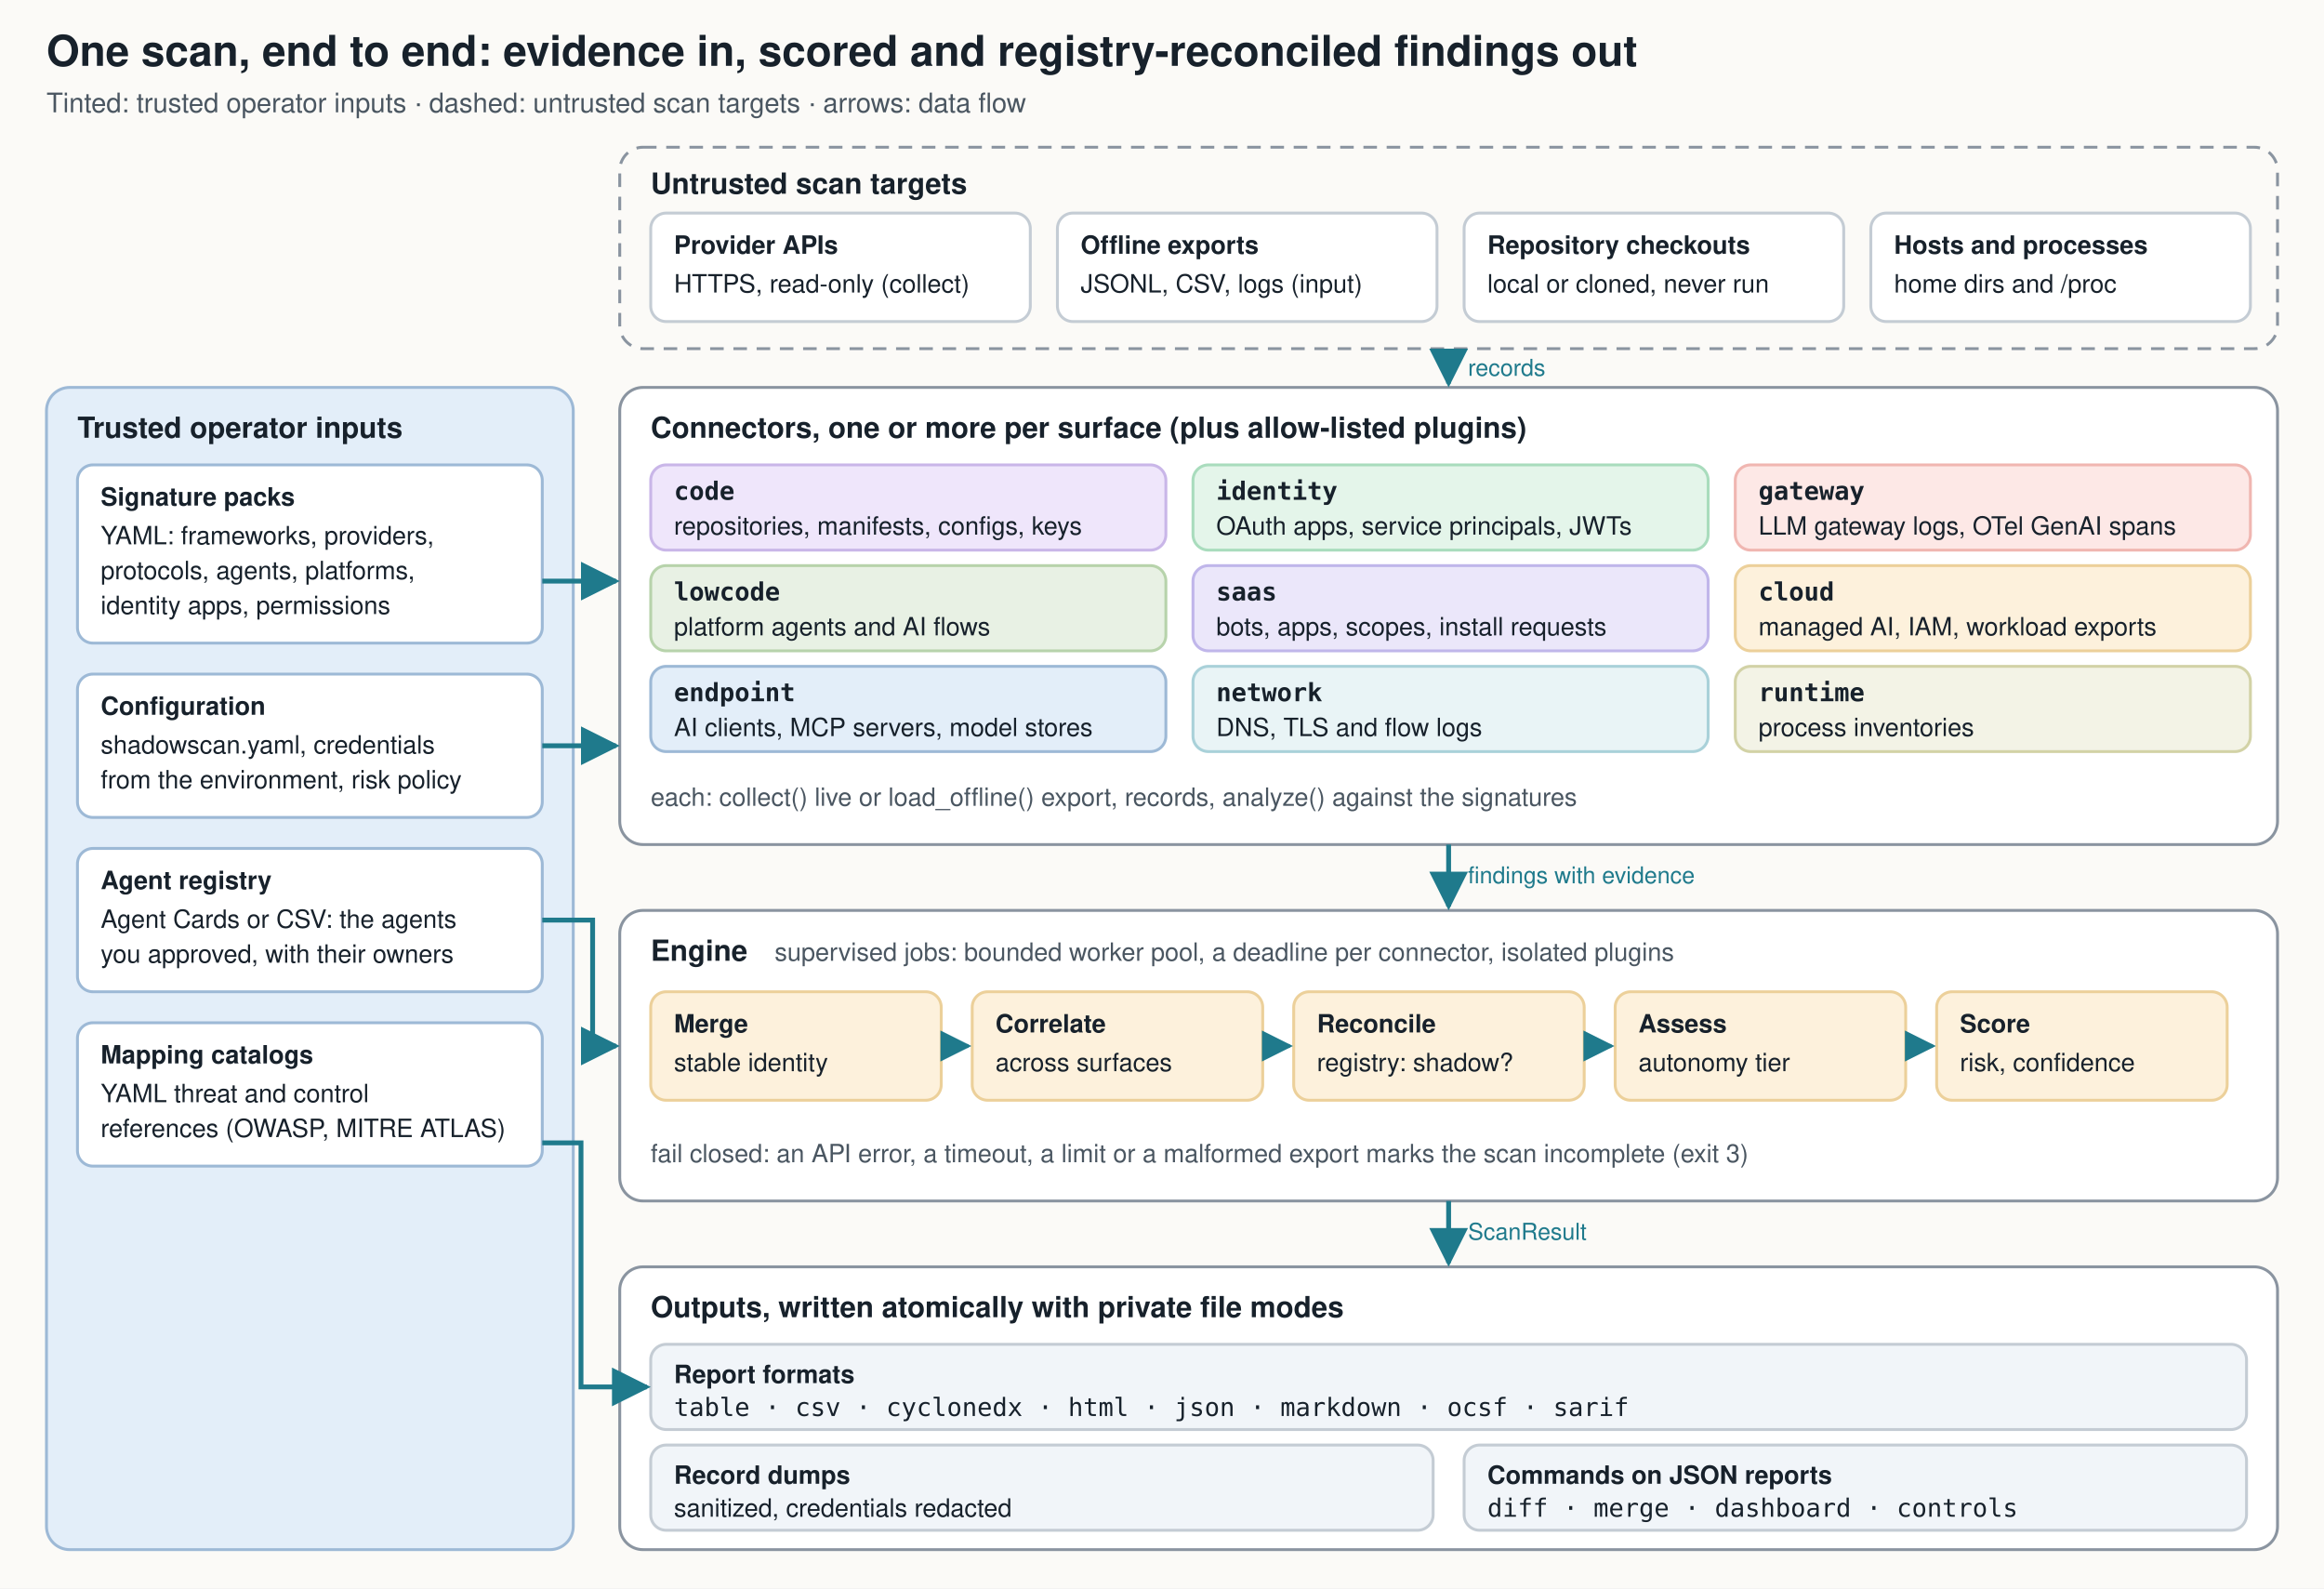
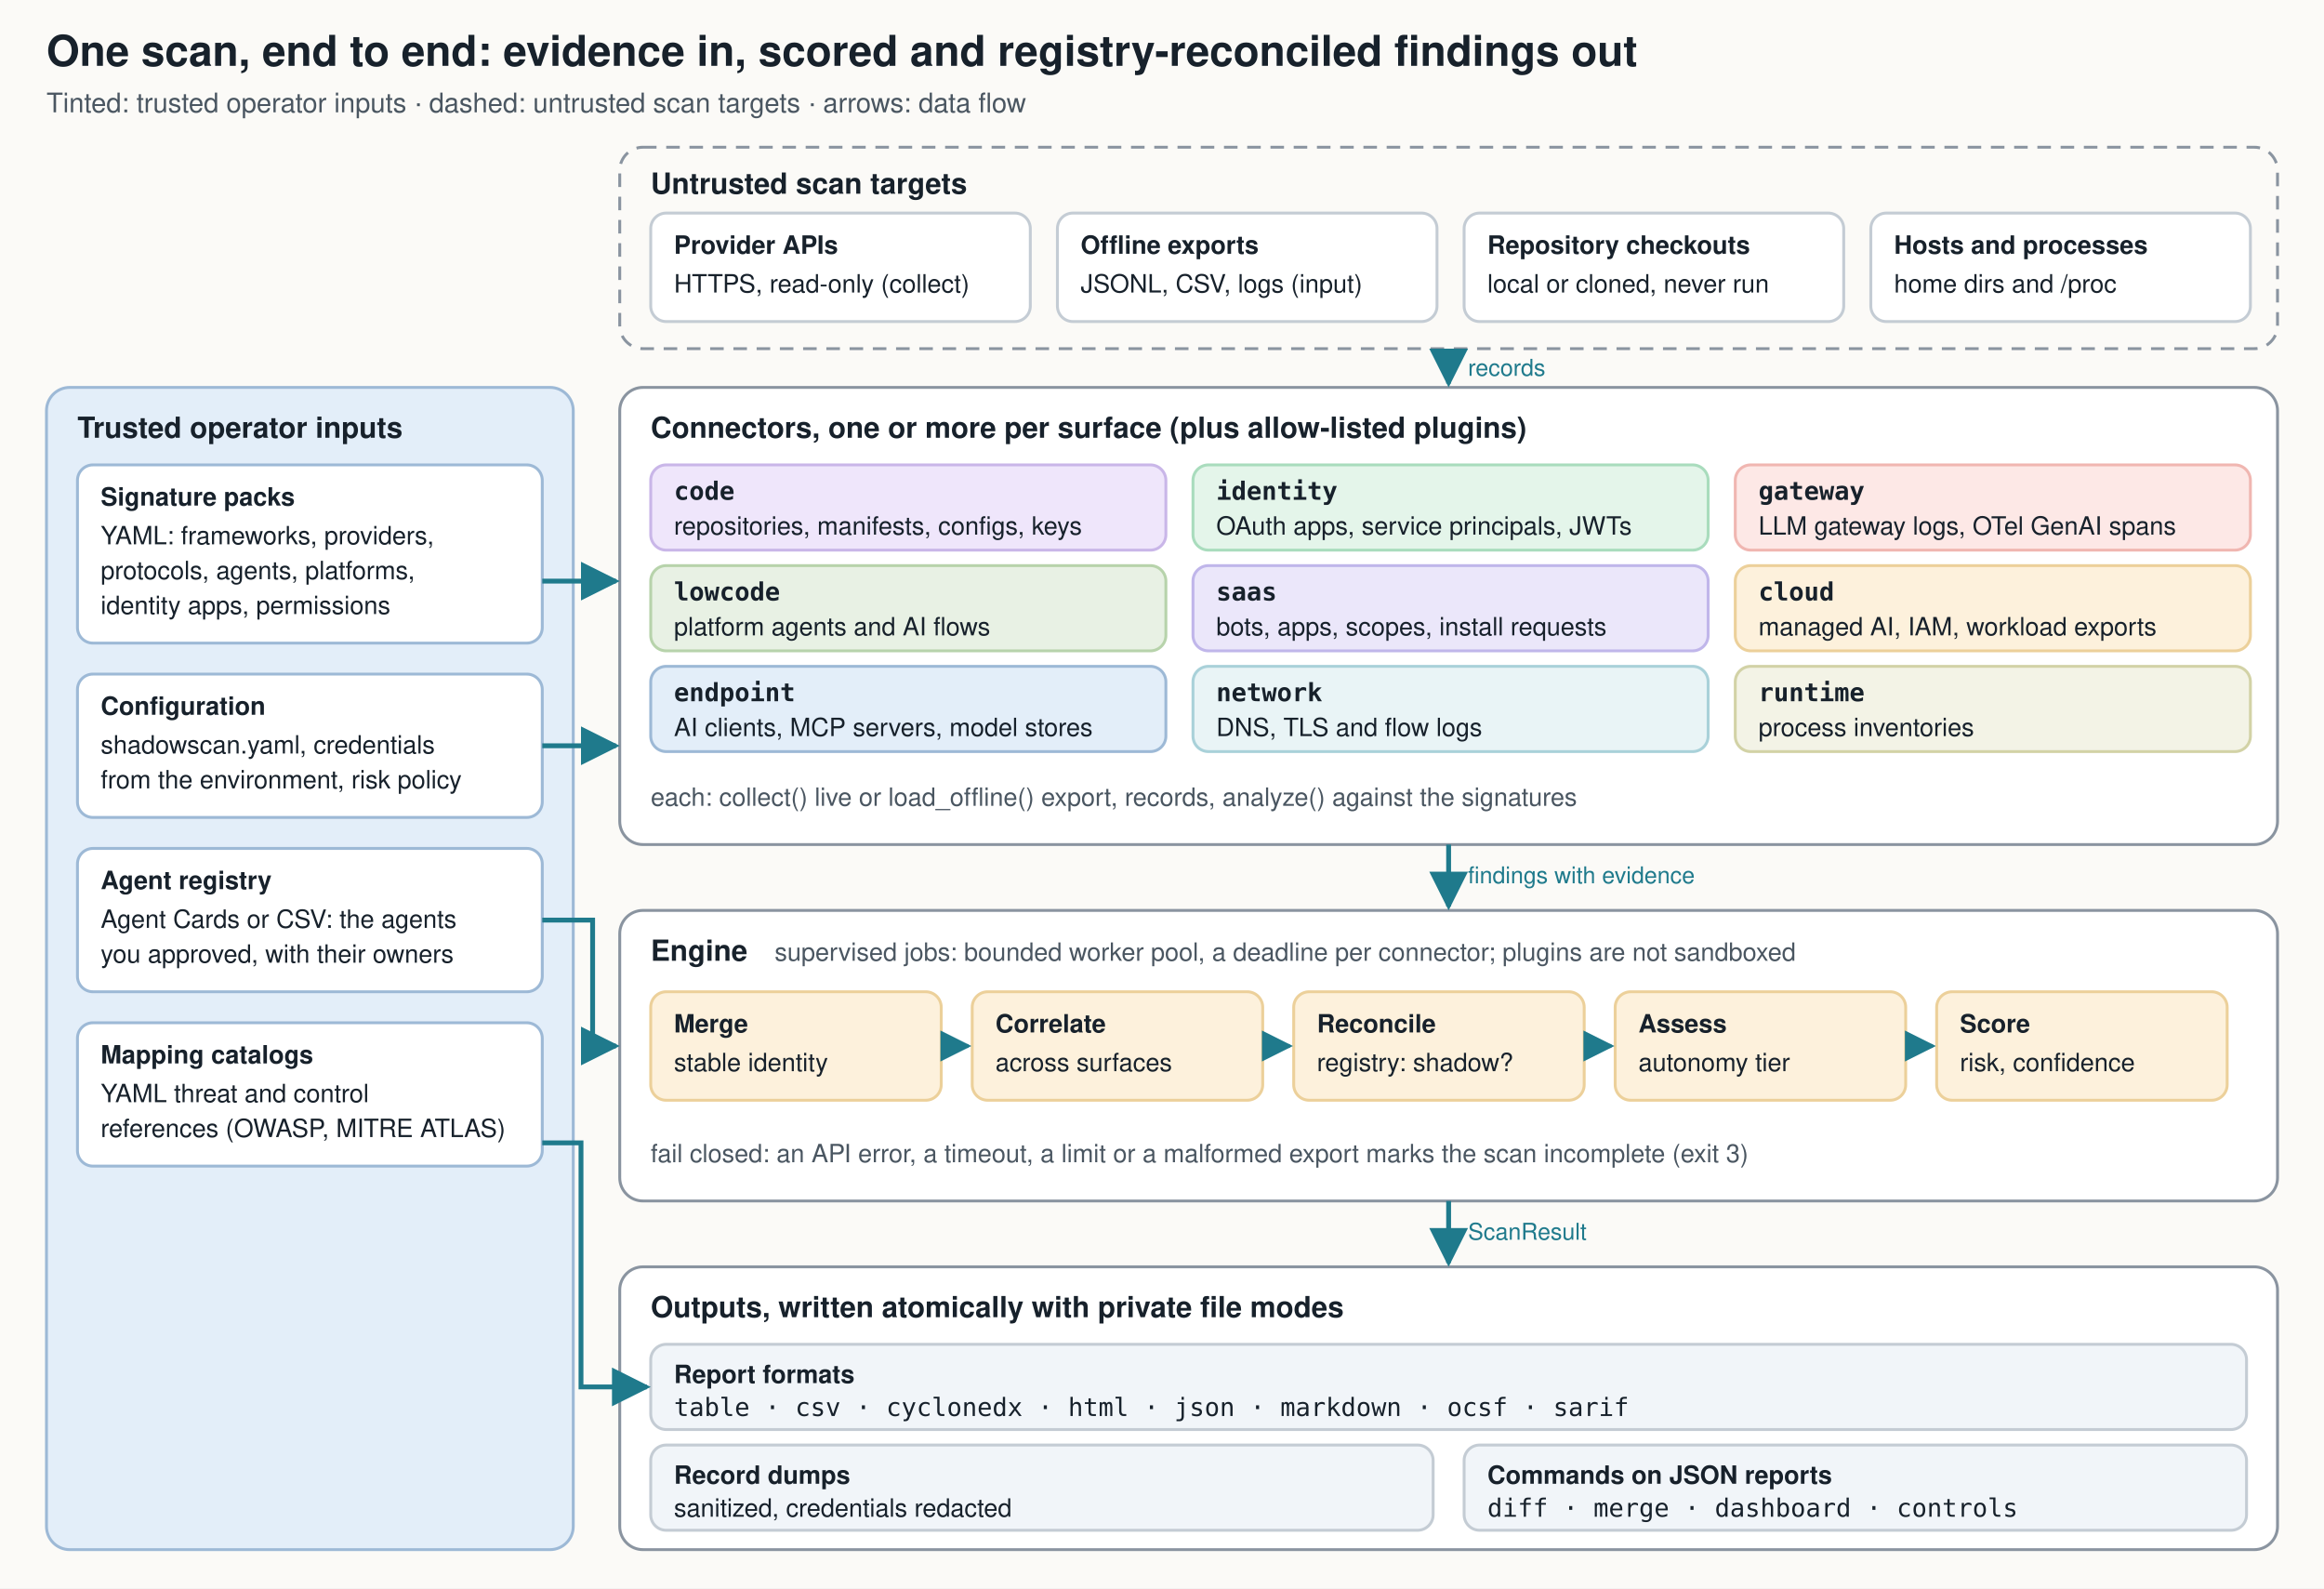
<svg xmlns="http://www.w3.org/2000/svg" viewBox="0 0 1200 820" width="1200" height="820" role="img" aria-labelledby="title desc" font-family="-apple-system, 'Segoe UI', Helvetica, Arial, sans-serif">
  <defs>
    <marker id="arrow" viewBox="0 0 10 10" refX="9" refY="5" markerWidth="8" markerHeight="8" orient="auto-start-reverse">
      <path d="M0 0 L10 5 L0 10 Z" fill="#1f7a8c" />
    </marker>
  </defs>
  <rect x="0" y="0" width="1200" height="820" rx="0" fill="#fbfaf7" stroke="none" stroke-width="1.5" />
  <text x="24" y="34" font-size="22" font-weight="700" fill="#17212b">One scan, end to end: evidence in, scored and registry-reconciled findings out</text>
  <text x="24" y="58" font-size="14" fill="#4a5661">Tinted: trusted operator inputs · dashed: untrusted scan targets · arrows: data flow</text>
  <rect x="320" y="76" width="856" height="104" rx="12" fill="none" stroke="#8a94a0" stroke-width="1.5" stroke-dasharray="7 5" />
  <text x="336" y="100" font-size="15" font-weight="700" fill="#17212b">Untrusted scan targets</text>
  <rect x="336" y="110" width="196" height="56" rx="8" fill="#ffffff" stroke="#c4ccd4" stroke-width="1.5" />
  <text x="348" y="131" font-size="13" font-weight="700" fill="#17212b">Provider APIs</text>
  <text x="348" y="151" font-size="13" fill="#17212b">HTTPS, read-only (collect)</text>
  <rect x="546" y="110" width="196" height="56" rx="8" fill="#ffffff" stroke="#c4ccd4" stroke-width="1.5" />
  <text x="558" y="131" font-size="13" font-weight="700" fill="#17212b">Offline exports</text>
  <text x="558" y="151" font-size="13" fill="#17212b">JSONL, CSV, logs (input)</text>
  <rect x="756" y="110" width="196" height="56" rx="8" fill="#ffffff" stroke="#c4ccd4" stroke-width="1.5" />
  <text x="768" y="131" font-size="13" font-weight="700" fill="#17212b">Repository checkouts</text>
  <text x="768" y="151" font-size="13" fill="#17212b">local or cloned, never run</text>
  <rect x="966" y="110" width="196" height="56" rx="8" fill="#ffffff" stroke="#c4ccd4" stroke-width="1.5" />
  <text x="978" y="131" font-size="13" font-weight="700" fill="#17212b">Hosts and processes</text>
  <text x="978" y="151" font-size="13" fill="#17212b">home dirs and /proc</text>
  <rect x="24" y="200" width="272" height="600" rx="12" fill="#e3eef9" stroke="#9db9d6" stroke-width="1.5" />
  <text x="40" y="226" font-size="15" font-weight="700" fill="#17212b">Trusted operator inputs</text>
  <rect x="40" y="240" width="240" height="92" rx="8" fill="#ffffff" stroke="#9db9d6" stroke-width="1.5" />
  <text x="52" y="261" font-size="13" font-weight="700" fill="#17212b">Signature packs</text>
  <text x="52" y="281" font-size="13" fill="#17212b">YAML: frameworks, providers,</text>
  <text x="52" y="299" font-size="13" fill="#17212b">protocols, agents, platforms,</text>
  <text x="52" y="317" font-size="13" fill="#17212b">identity apps, permissions</text>
  <rect x="40" y="348" width="240" height="74" rx="8" fill="#ffffff" stroke="#9db9d6" stroke-width="1.5" />
  <text x="52" y="369" font-size="13" font-weight="700" fill="#17212b">Configuration</text>
  <text x="52" y="389" font-size="13" fill="#17212b">shadowscan.yaml, credentials</text>
  <text x="52" y="407" font-size="13" fill="#17212b">from the environment, risk policy</text>
  <rect x="40" y="438" width="240" height="74" rx="8" fill="#ffffff" stroke="#9db9d6" stroke-width="1.5" />
  <text x="52" y="459" font-size="13" font-weight="700" fill="#17212b">Agent registry</text>
  <text x="52" y="479" font-size="13" fill="#17212b">Agent Cards or CSV: the agents</text>
  <text x="52" y="497" font-size="13" fill="#17212b">you approved, with their owners</text>
  <rect x="40" y="528" width="240" height="74" rx="8" fill="#ffffff" stroke="#9db9d6" stroke-width="1.5" />
  <text x="52" y="549" font-size="13" font-weight="700" fill="#17212b">Mapping catalogs</text>
  <text x="52" y="569" font-size="13" fill="#17212b">YAML threat and control</text>
  <text x="52" y="587" font-size="13" fill="#17212b">references (OWASP, MITRE ATLAS)</text>
  <rect x="320" y="200" width="856" height="236" rx="12" fill="#ffffff" stroke="#8a94a0" stroke-width="1.5" />
  <text x="336" y="226" font-size="15" font-weight="700" fill="#17212b">Connectors, one or more per surface (plus allow-listed plugins)</text>
  <rect x="336" y="240" width="266" height="44" rx="8" fill="#efe6fb" stroke="#c9b6e8" stroke-width="1.5" />
  <text x="348" y="258" font-size="13" font-weight="700" fill="#17212b" font-family="ui-monospace, SFMono-Regular, Menlo, Consolas, monospace">code</text>
  <text x="348" y="276" font-size="13" fill="#17212b">repositories, manifests, configs, keys</text>
  <rect x="616" y="240" width="266" height="44" rx="8" fill="#e4f5ea" stroke="#a9dcbd" stroke-width="1.5" />
  <text x="628" y="258" font-size="13" font-weight="700" fill="#17212b" font-family="ui-monospace, SFMono-Regular, Menlo, Consolas, monospace">identity</text>
  <text x="628" y="276" font-size="13" fill="#17212b">OAuth apps, service principals, JWTs</text>
  <rect x="896" y="240" width="266" height="44" rx="8" fill="#fde8e6" stroke="#f0b6b1" stroke-width="1.5" />
  <text x="908" y="258" font-size="13" font-weight="700" fill="#17212b" font-family="ui-monospace, SFMono-Regular, Menlo, Consolas, monospace">gateway</text>
  <text x="908" y="276" font-size="13" fill="#17212b">LLM gateway logs, OTel GenAI spans</text>
  <rect x="336" y="292" width="266" height="44" rx="8" fill="#e8f1e4" stroke="#b7d3ab" stroke-width="1.5" />
  <text x="348" y="310" font-size="13" font-weight="700" fill="#17212b" font-family="ui-monospace, SFMono-Regular, Menlo, Consolas, monospace">lowcode</text>
  <text x="348" y="328" font-size="13" fill="#17212b">platform agents and AI flows</text>
  <rect x="616" y="292" width="266" height="44" rx="8" fill="#ebe7fa" stroke="#c0b6ea" stroke-width="1.5" />
  <text x="628" y="310" font-size="13" font-weight="700" fill="#17212b" font-family="ui-monospace, SFMono-Regular, Menlo, Consolas, monospace">saas</text>
  <text x="628" y="328" font-size="13" fill="#17212b">bots, apps, scopes, install requests</text>
  <rect x="896" y="292" width="266" height="44" rx="8" fill="#fdf1dc" stroke="#ecd09a" stroke-width="1.5" />
  <text x="908" y="310" font-size="13" font-weight="700" fill="#17212b" font-family="ui-monospace, SFMono-Regular, Menlo, Consolas, monospace">cloud</text>
  <text x="908" y="328" font-size="13" fill="#17212b">managed AI, IAM, workload exports</text>
  <rect x="336" y="344" width="266" height="44" rx="8" fill="#e3eef9" stroke="#9db9d6" stroke-width="1.5" />
  <text x="348" y="362" font-size="13" font-weight="700" fill="#17212b" font-family="ui-monospace, SFMono-Regular, Menlo, Consolas, monospace">endpoint</text>
  <text x="348" y="380" font-size="13" fill="#17212b">AI clients, MCP servers, model stores</text>
  <rect x="616" y="344" width="266" height="44" rx="8" fill="#e9f4f6" stroke="#a9d1d9" stroke-width="1.5" />
  <text x="628" y="362" font-size="13" font-weight="700" fill="#17212b" font-family="ui-monospace, SFMono-Regular, Menlo, Consolas, monospace">network</text>
  <text x="628" y="380" font-size="13" fill="#17212b">DNS, TLS and flow logs</text>
  <rect x="896" y="344" width="266" height="44" rx="8" fill="#f3f3e6" stroke="#d2d2a6" stroke-width="1.5" />
  <text x="908" y="362" font-size="13" font-weight="700" fill="#17212b" font-family="ui-monospace, SFMono-Regular, Menlo, Consolas, monospace">runtime</text>
  <text x="908" y="380" font-size="13" fill="#17212b">process inventories</text>
  <text x="336" y="416" font-size="13" fill="#4a5661">each: collect() live or load_offline() export, records, analyze() against the signatures</text>
  <rect x="320" y="470" width="856" height="150" rx="12" fill="#ffffff" stroke="#8a94a0" stroke-width="1.5" />
  <text x="336" y="496" font-size="15" font-weight="700" fill="#17212b">Engine</text>
-   <text x="400" y="496" font-size="13" fill="#4a5661">supervised jobs: bounded worker pool, a deadline per connector, isolated plugins</text>
+   <text x="400" y="496" font-size="13" fill="#4a5661">supervised jobs: bounded worker pool, a deadline per connector; plugins are not sandboxed</text>
  <rect x="336" y="512" width="150" height="56" rx="8" fill="#fdf1dc" stroke="#ecd09a" stroke-width="1.5" />
  <text x="348" y="533" font-size="13" font-weight="700" fill="#17212b">Merge</text>
  <text x="348" y="553" font-size="13" fill="#17212b">stable identity</text>
  <rect x="502" y="512" width="150" height="56" rx="8" fill="#fdf1dc" stroke="#ecd09a" stroke-width="1.5" />
  <text x="514" y="533" font-size="13" font-weight="700" fill="#17212b">Correlate</text>
  <text x="514" y="553" font-size="13" fill="#17212b">across surfaces</text>
  <line x1="486" y1="540" x2="500" y2="540" stroke="#1f7a8c" stroke-width="2" marker-end="url(#arrow)" />
  <rect x="668" y="512" width="150" height="56" rx="8" fill="#fdf1dc" stroke="#ecd09a" stroke-width="1.5" />
  <text x="680" y="533" font-size="13" font-weight="700" fill="#17212b">Reconcile</text>
  <text x="680" y="553" font-size="13" fill="#17212b">registry: shadow?</text>
  <line x1="652" y1="540" x2="666" y2="540" stroke="#1f7a8c" stroke-width="2" marker-end="url(#arrow)" />
  <rect x="834" y="512" width="150" height="56" rx="8" fill="#fdf1dc" stroke="#ecd09a" stroke-width="1.5" />
  <text x="846" y="533" font-size="13" font-weight="700" fill="#17212b">Assess</text>
  <text x="846" y="553" font-size="13" fill="#17212b">autonomy tier</text>
  <line x1="818" y1="540" x2="832" y2="540" stroke="#1f7a8c" stroke-width="2" marker-end="url(#arrow)" />
  <rect x="1000" y="512" width="150" height="56" rx="8" fill="#fdf1dc" stroke="#ecd09a" stroke-width="1.5" />
  <text x="1012" y="533" font-size="13" font-weight="700" fill="#17212b">Score</text>
  <text x="1012" y="553" font-size="13" fill="#17212b">risk, confidence</text>
  <line x1="984" y1="540" x2="998" y2="540" stroke="#1f7a8c" stroke-width="2" marker-end="url(#arrow)" />
  <text x="336" y="600" font-size="13" fill="#4a5661">fail closed: an API error, a timeout, a limit or a malformed export marks the scan incomplete (exit 3)</text>
  <rect x="320" y="654" width="856" height="146" rx="12" fill="#ffffff" stroke="#8a94a0" stroke-width="1.5" />
  <text x="336" y="680" font-size="15" font-weight="700" fill="#17212b">Outputs, written atomically with private file modes</text>
  <rect x="336" y="694" width="824" height="44" rx="8" fill="#f1f5f9" stroke="#c4ccd4" stroke-width="1.5" />
  <text x="348" y="714" font-size="13" font-weight="700" fill="#17212b">Report formats</text>
  <text x="348" y="731" font-size="13" fill="#17212b" font-family="ui-monospace, SFMono-Regular, Menlo, Consolas, monospace">table · csv · cyclonedx · html · json · markdown · ocsf · sarif</text>
  <rect x="336" y="746" width="404" height="44" rx="8" fill="#f1f5f9" stroke="#c4ccd4" stroke-width="1.5" />
  <text x="348" y="766" font-size="13" font-weight="700" fill="#17212b">Record dumps</text>
  <text x="348" y="783" font-size="13" fill="#17212b">sanitized, credentials redacted</text>
  <rect x="756" y="746" width="404" height="44" rx="8" fill="#f1f5f9" stroke="#c4ccd4" stroke-width="1.5" />
  <text x="768" y="766" font-size="13" font-weight="700" fill="#17212b">Commands on JSON reports</text>
  <text x="768" y="783" font-size="13" fill="#17212b" font-family="ui-monospace, SFMono-Regular, Menlo, Consolas, monospace">diff · merge · dashboard · controls</text>
  <g stroke="#1f7a8c" stroke-width="2.5" fill="none" marker-end="url(#arrow)">
    <line x1="748" y1="180" x2="748" y2="198" />
    <line x1="748" y1="436" x2="748" y2="468" />
    <line x1="748" y1="620" x2="748" y2="652" />
    <line x1="280" y1="300" x2="318" y2="300" />
    <line x1="280" y1="385" x2="318" y2="385" />
    <path d="M280 475 L306 475 L306 540 L318 540" />
    <path d="M280 590 L300 590 L300 716 L334 716" />
  </g>
  <text x="758" y="194" font-size="12" fill="#1f7a8c">records</text>
  <text x="758" y="456" font-size="12" fill="#1f7a8c">findings with evidence</text>
  <text x="758" y="640" font-size="12" fill="#1f7a8c">ScanResult</text>
</svg>
